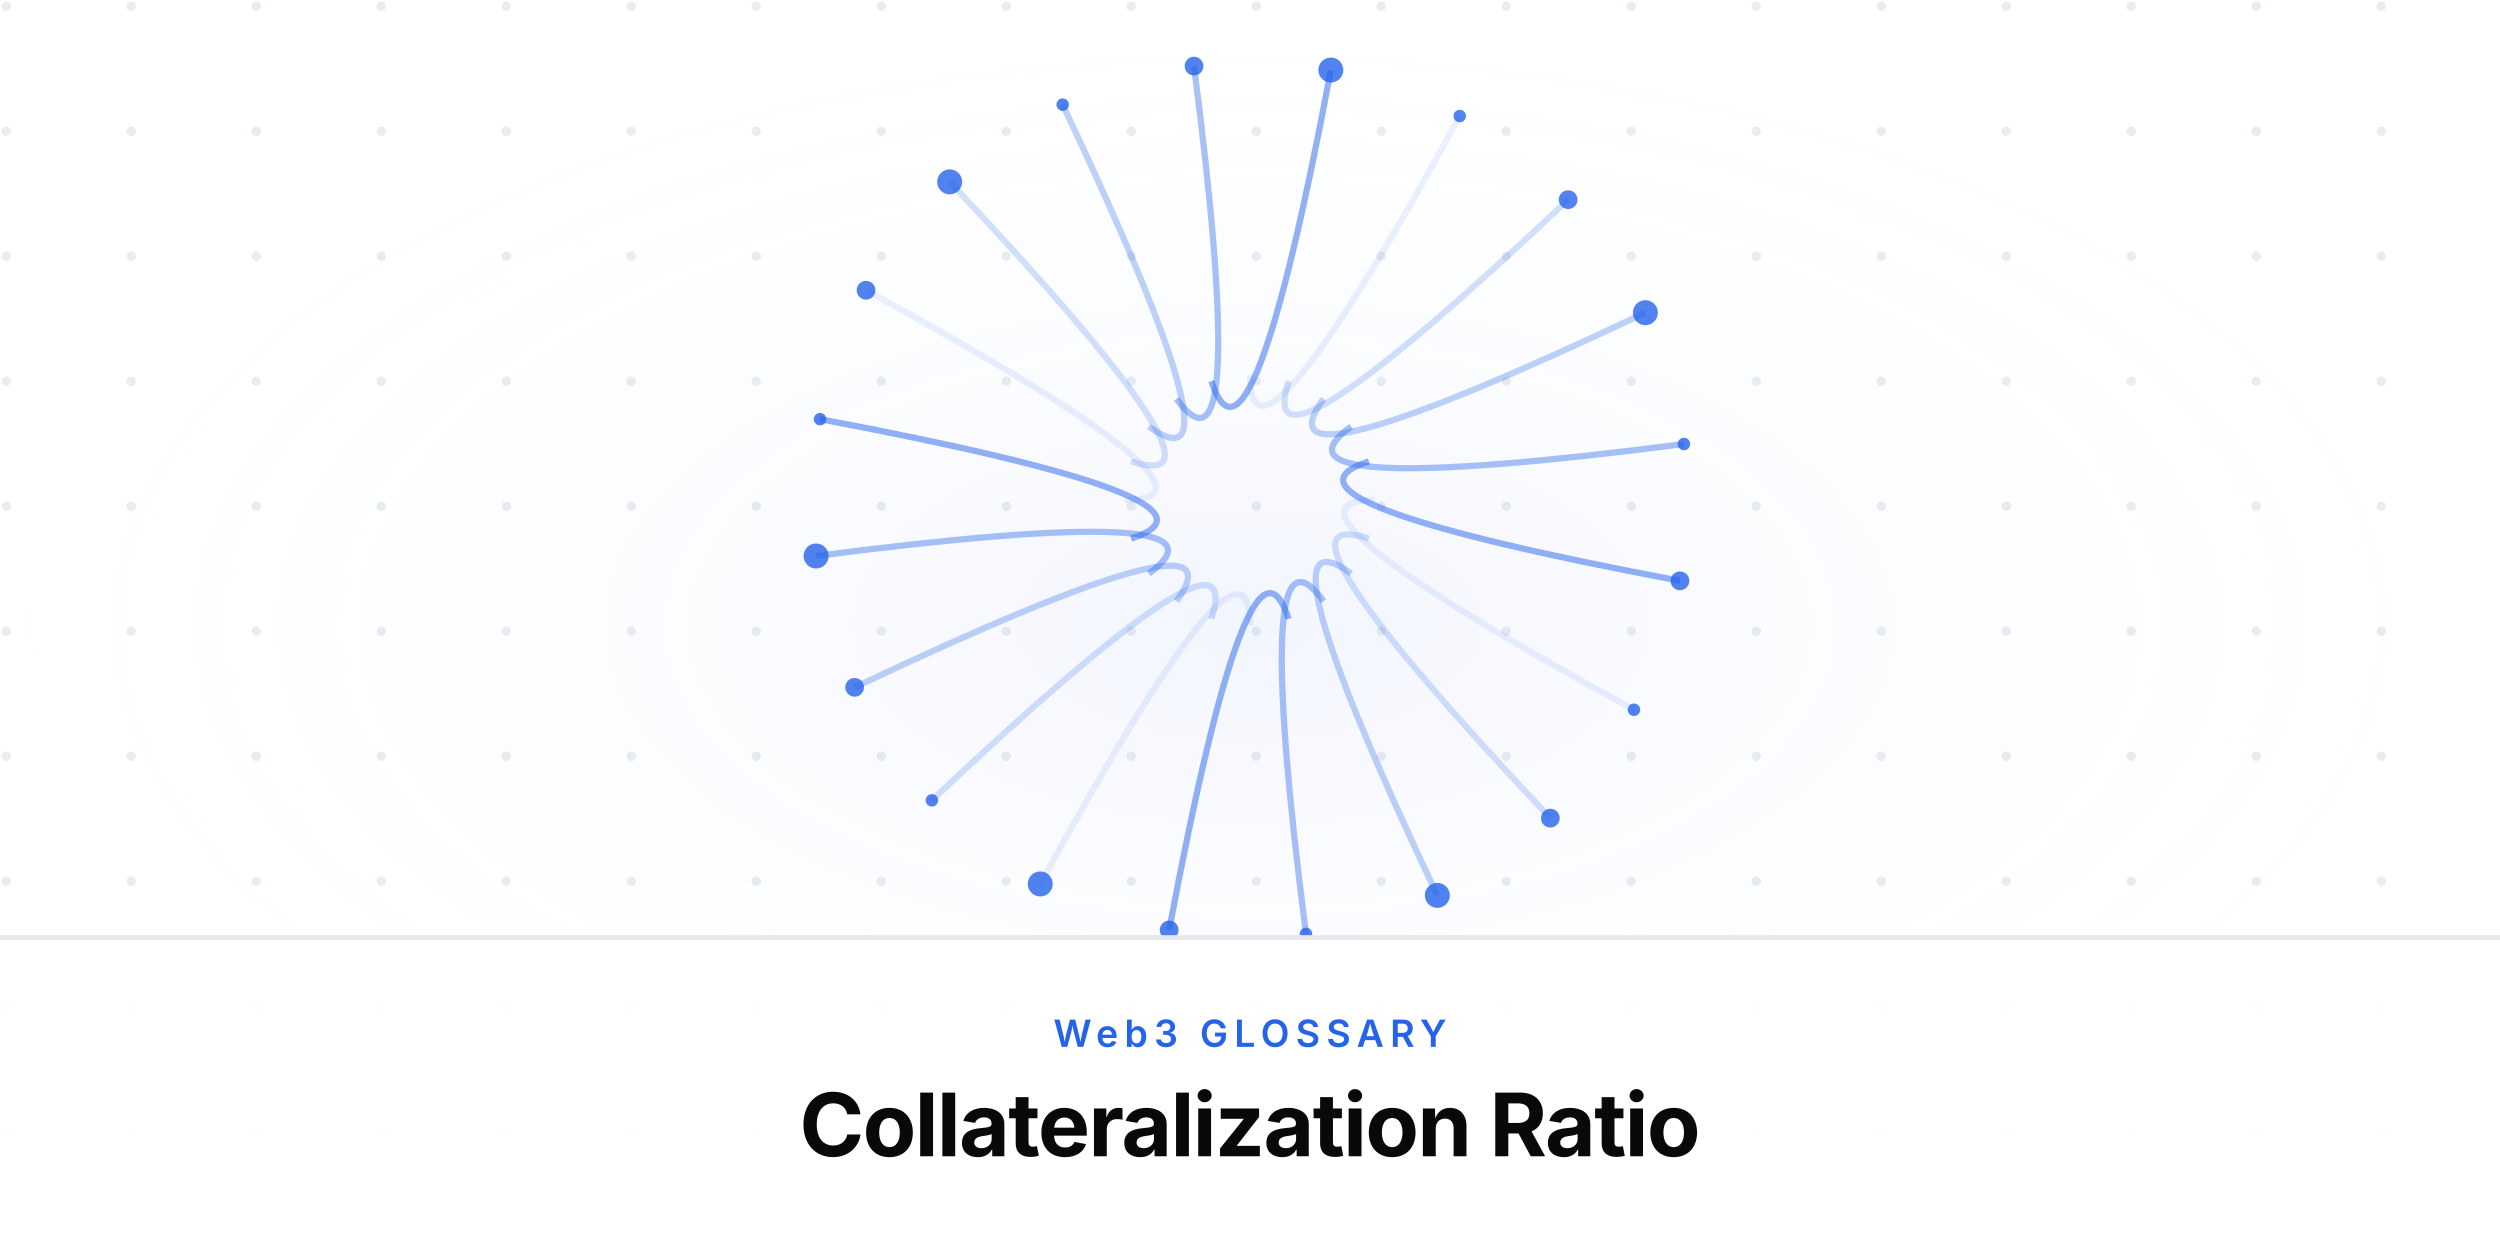
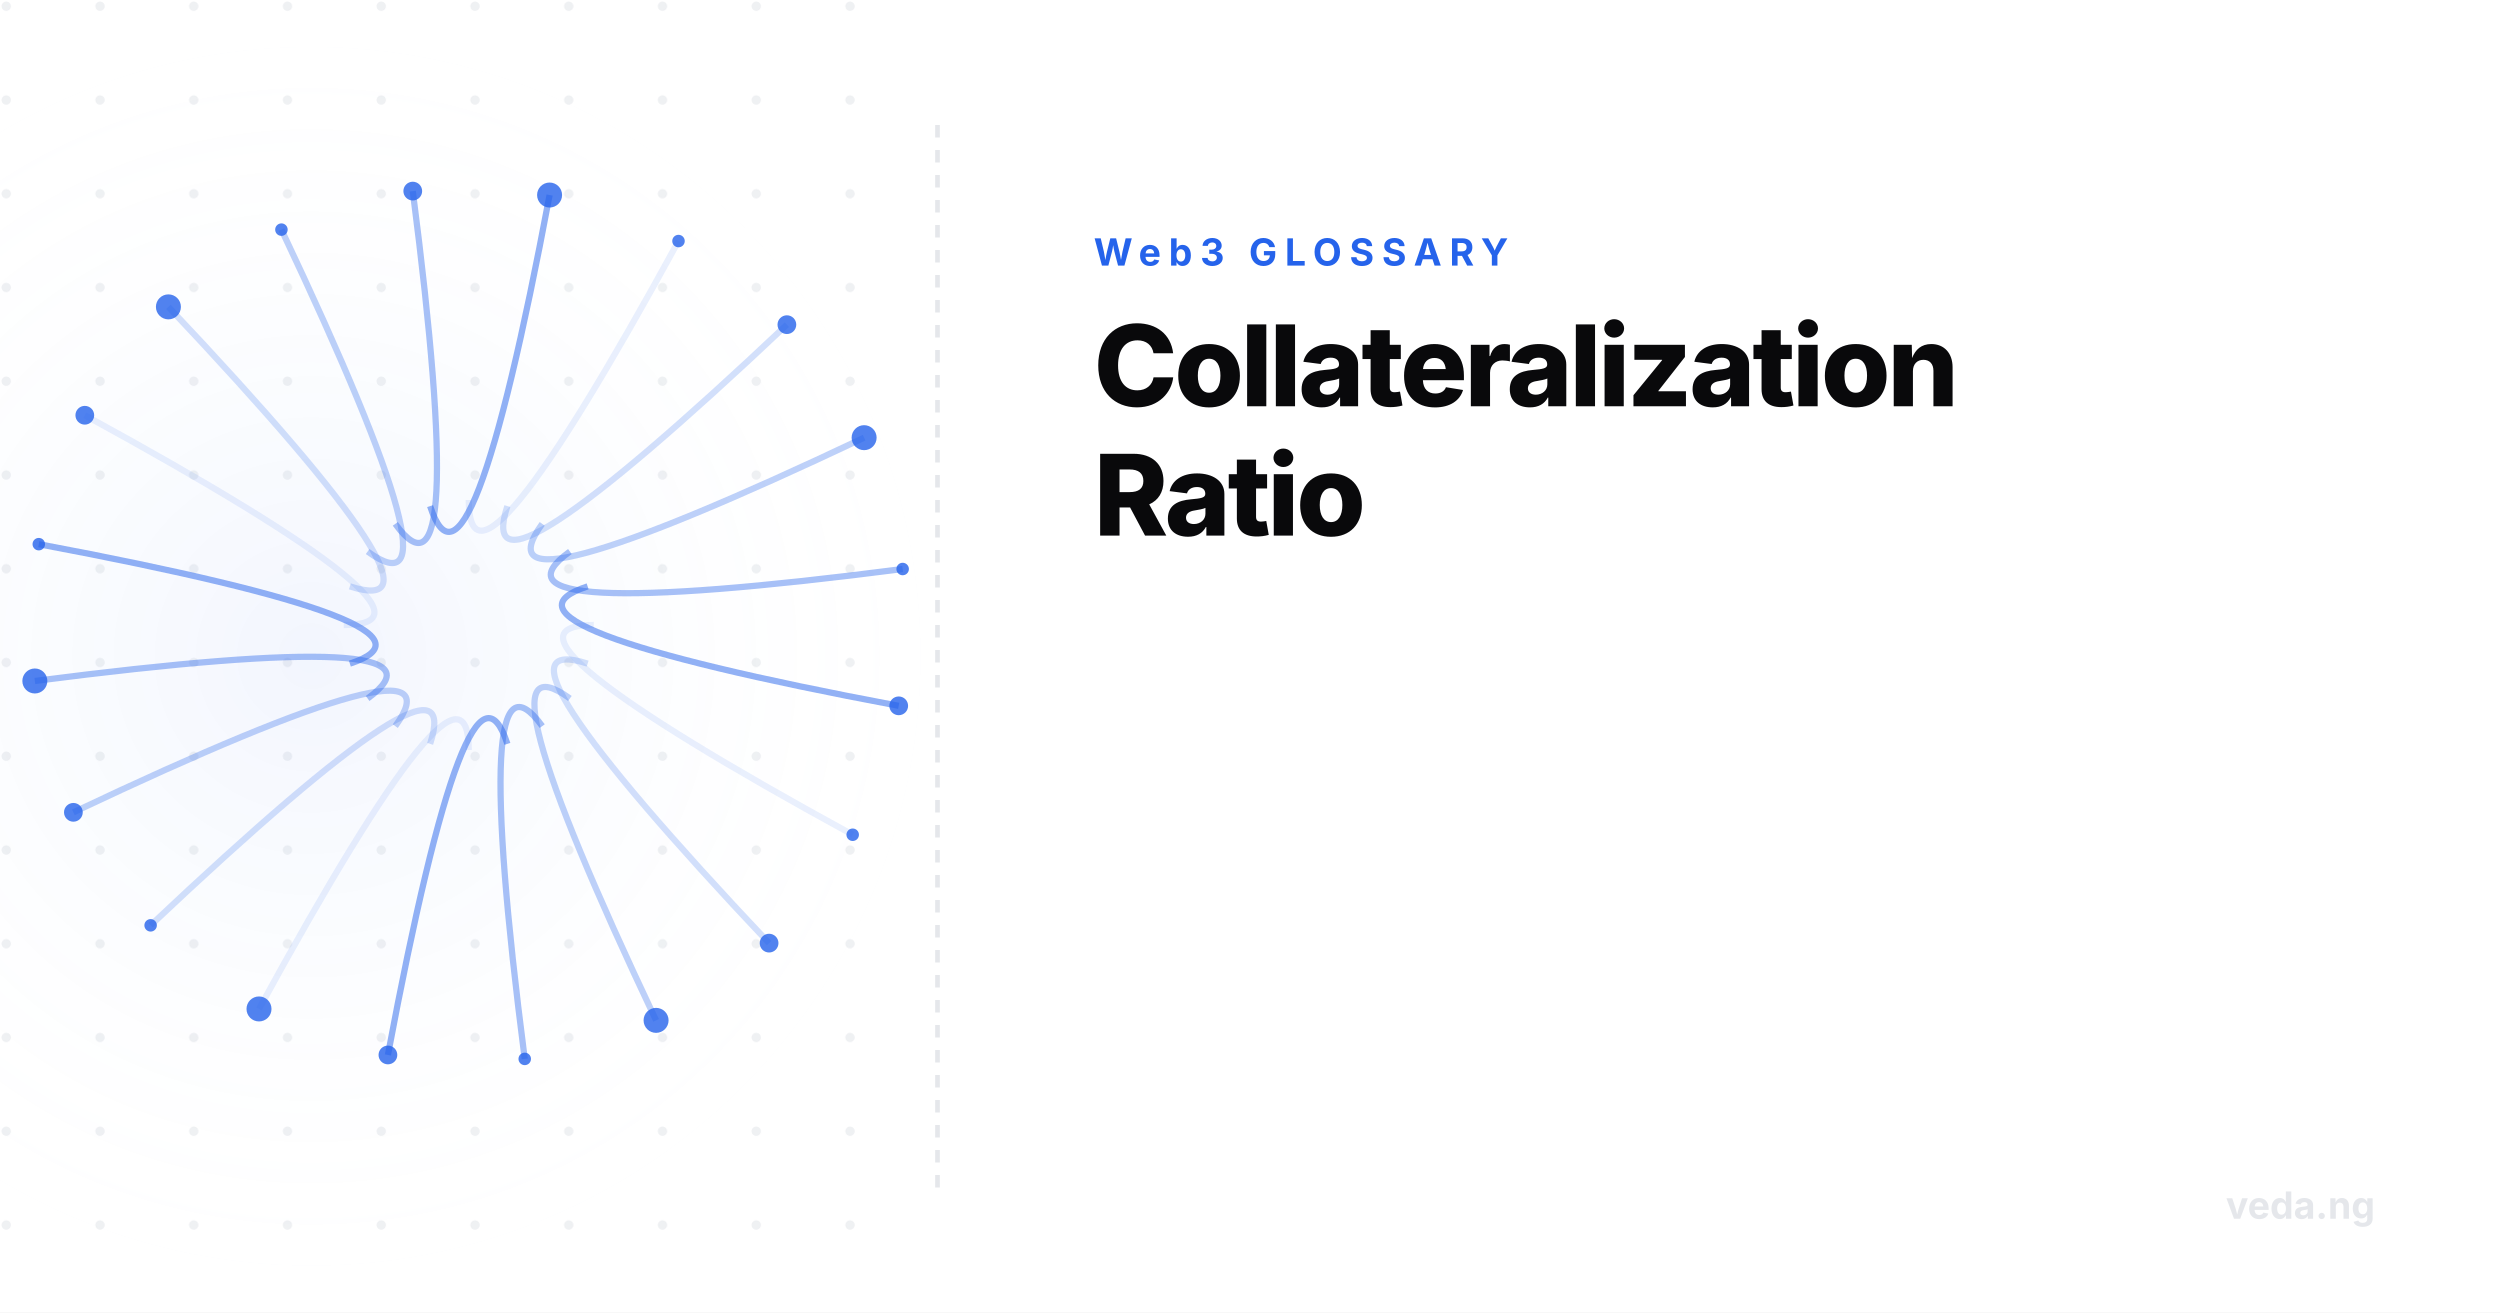
- <svg xmlns="http://www.w3.org/2000/svg" viewBox="0 0 800 400" width="800" height="400">
+ <svg xmlns="http://www.w3.org/2000/svg" viewBox="0 0 800 420" width="800" height="420">
  <defs>
    <radialGradient id="glow" cx="50%" cy="50%" r="50%">
      <stop offset="0%" stop-color="rgba(37,99,235,0.06)" />
      <stop offset="100%" stop-color="#ffffff" stop-opacity="0" />
    </radialGradient>
-     <pattern id="grid" width="40" height="40" patternUnits="userSpaceOnUse">
-       <circle cx="2" cy="2" r="1.5" fill="#e5e7eb" opacity="0.8" />
+     <pattern id="grid" width="30" height="30" patternUnits="userSpaceOnUse">
+       <circle cx="2" cy="2" r="1.5" fill="#e5e7eb" opacity="0.6" />
    </pattern>
  </defs>
-   <rect width="800" height="400" fill="#ffffff" />
-   <rect width="800" height="400" fill="url(#grid)" />
-   <rect x="0" y="0" width="800" height="400" fill="url(#glow)" />
-   <g transform="translate(0, -20)">
+   <rect width="800" height="420" fill="#ffffff" />
+   <rect x="0" y="0" width="300" height="420" fill="url(#grid)" />
+   <rect x="-100" y="10" width="400" height="400" fill="url(#glow)" />
+   <line x1="300" y1="40" x2="300" y2="380" stroke="#e5e7eb" stroke-width="1.5" stroke-dasharray="4 4" />
+   <g transform="translate(-250, 20)">
    <path d="M 440 180 Q 400 180 522.862 247.12" fill="none" stroke="#2563eb" stroke-width="2" opacity="0.1" />
    <circle cx="522.862" cy="247.12" r="2" fill="#2563eb" opacity="0.8" />
    <path d="M 438.042 192.361 Q 400 180 496.107 281.801" fill="none" stroke="#2563eb" stroke-width="2" opacity="0.2" />
    <circle cx="496.107" cy="281.801" r="3" fill="#2563eb" opacity="0.8" />
    <path d="M 432.361 203.511 Q 400 180 459.945 306.517" fill="none" stroke="#2563eb" stroke-width="2" opacity="0.3" />
    <circle cx="459.945" cy="306.517" r="4" fill="#2563eb" opacity="0.8" />
    <path d="M 423.511 212.361 Q 400 180 417.915 318.849" fill="none" stroke="#2563eb" stroke-width="2" opacity="0.4" />
    <circle cx="417.915" cy="318.849" r="2" fill="#2563eb" opacity="0.8" />
    <path d="M 412.361 218.042 Q 400 180 374.132 317.589" fill="none" stroke="#2563eb" stroke-width="2" opacity="0.5" />
    <circle cx="374.132" cy="317.589" r="3" fill="#2563eb" opacity="0.8" />
    <path d="M 400 220 Q 400 180 332.88 302.862" fill="none" stroke="#2563eb" stroke-width="2" opacity="0.1" />
    <circle cx="332.88" cy="302.862" r="4" fill="#2563eb" opacity="0.8" />
    <path d="M 387.639 218.042 Q 400 180 298.199 276.107" fill="none" stroke="#2563eb" stroke-width="2" opacity="0.2" />
    <circle cx="298.199" cy="276.107" r="2" fill="#2563eb" opacity="0.8" />
    <path d="M 376.489 212.361 Q 400 180 273.483 239.945" fill="none" stroke="#2563eb" stroke-width="2" opacity="0.3" />
    <circle cx="273.483" cy="239.945" r="3" fill="#2563eb" opacity="0.8" />
    <path d="M 367.639 203.511 Q 400 180 261.151 197.915" fill="none" stroke="#2563eb" stroke-width="2" opacity="0.4" />
    <circle cx="261.151" cy="197.915" r="4" fill="#2563eb" opacity="0.8" />
    <path d="M 361.958 192.361 Q 400 180 262.411 154.132" fill="none" stroke="#2563eb" stroke-width="2" opacity="0.5" />
    <circle cx="262.411" cy="154.132" r="2" fill="#2563eb" opacity="0.8" />
    <path d="M 360 180 Q 400 180 277.138 112.88" fill="none" stroke="#2563eb" stroke-width="2" opacity="0.1" />
    <circle cx="277.138" cy="112.88" r="3" fill="#2563eb" opacity="0.8" />
    <path d="M 361.958 167.639 Q 400 180 303.893 78.199" fill="none" stroke="#2563eb" stroke-width="2" opacity="0.2" />
    <circle cx="303.893" cy="78.199" r="4" fill="#2563eb" opacity="0.8" />
    <path d="M 367.639 156.489 Q 400 180 340.055 53.483" fill="none" stroke="#2563eb" stroke-width="2" opacity="0.3" />
    <circle cx="340.055" cy="53.483" r="2" fill="#2563eb" opacity="0.8" />
    <path d="M 376.489 147.639 Q 400 180 382.085 41.151" fill="none" stroke="#2563eb" stroke-width="2" opacity="0.4" />
    <circle cx="382.085" cy="41.151" r="3" fill="#2563eb" opacity="0.8" />
    <path d="M 387.639 141.958 Q 400 180 425.868 42.411" fill="none" stroke="#2563eb" stroke-width="2" opacity="0.5" />
    <circle cx="425.868" cy="42.411" r="4" fill="#2563eb" opacity="0.8" />
    <path d="M 400 140 Q 400 180 467.12 57.138" fill="none" stroke="#2563eb" stroke-width="2" opacity="0.1" />
    <circle cx="467.12" cy="57.138" r="2" fill="#2563eb" opacity="0.8" />
    <path d="M 412.361 141.958 Q 400 180 501.801 83.893" fill="none" stroke="#2563eb" stroke-width="2" opacity="0.2" />
    <circle cx="501.801" cy="83.893" r="3" fill="#2563eb" opacity="0.8" />
    <path d="M 423.511 147.639 Q 400 180 526.517 120.055" fill="none" stroke="#2563eb" stroke-width="2" opacity="0.3" />
    <circle cx="526.517" cy="120.055" r="4" fill="#2563eb" opacity="0.8" />
    <path d="M 432.361 156.489 Q 400 180 538.849 162.085" fill="none" stroke="#2563eb" stroke-width="2" opacity="0.4" />
    <circle cx="538.849" cy="162.085" r="2" fill="#2563eb" opacity="0.8" />
    <path d="M 438.042 167.639 Q 400 180 537.589 205.868" fill="none" stroke="#2563eb" stroke-width="2" opacity="0.5" />
    <circle cx="537.589" cy="205.868" r="3" fill="#2563eb" opacity="0.8" />
  </g>
-   <rect x="0" y="300" width="800" height="100" fill="#ffffff" opacity="0.95" />
-   <line x1="0" y1="300" x2="800" y2="300" stroke="#e5e7eb" stroke-opacity="1" stroke-width="1.5" />
-   <text x="400" y="335" font-family="'Inter',sans-serif" font-weight="600" font-size="12" fill="#2563eb" text-anchor="middle" letter-spacing="2" text-transform="uppercase">Web3 GLOSSARY</text>
-   <text x="400" y="370" font-family="'Inter',sans-serif" font-weight="700" font-size="28" fill="#09090b" text-anchor="middle" letter-spacing="-0.5">Collateralization Ratio</text>
+   <text x="350" y="85" font-family="'Inter',sans-serif" font-weight="700" font-size="12" fill="#2563eb" text-anchor="start" letter-spacing="2.5" text-transform="uppercase">Web3 GLOSSARY</text>
+   <text x="350" y="130" font-family="'Inter',sans-serif" font-weight="800" font-size="36" fill="#09090b" text-anchor="start" letter-spacing="-1">Collateralization</text>
+   <text x="350" y="171.4" font-family="'Inter',sans-serif" font-weight="800" font-size="36" fill="#09090b" text-anchor="start" letter-spacing="-1">Ratio</text>
+   <text x="760" y="390" font-family="'Inter',sans-serif" font-weight="700" font-size="12" fill="#e5e7eb" text-anchor="end">veda.ng</text>
</svg>
